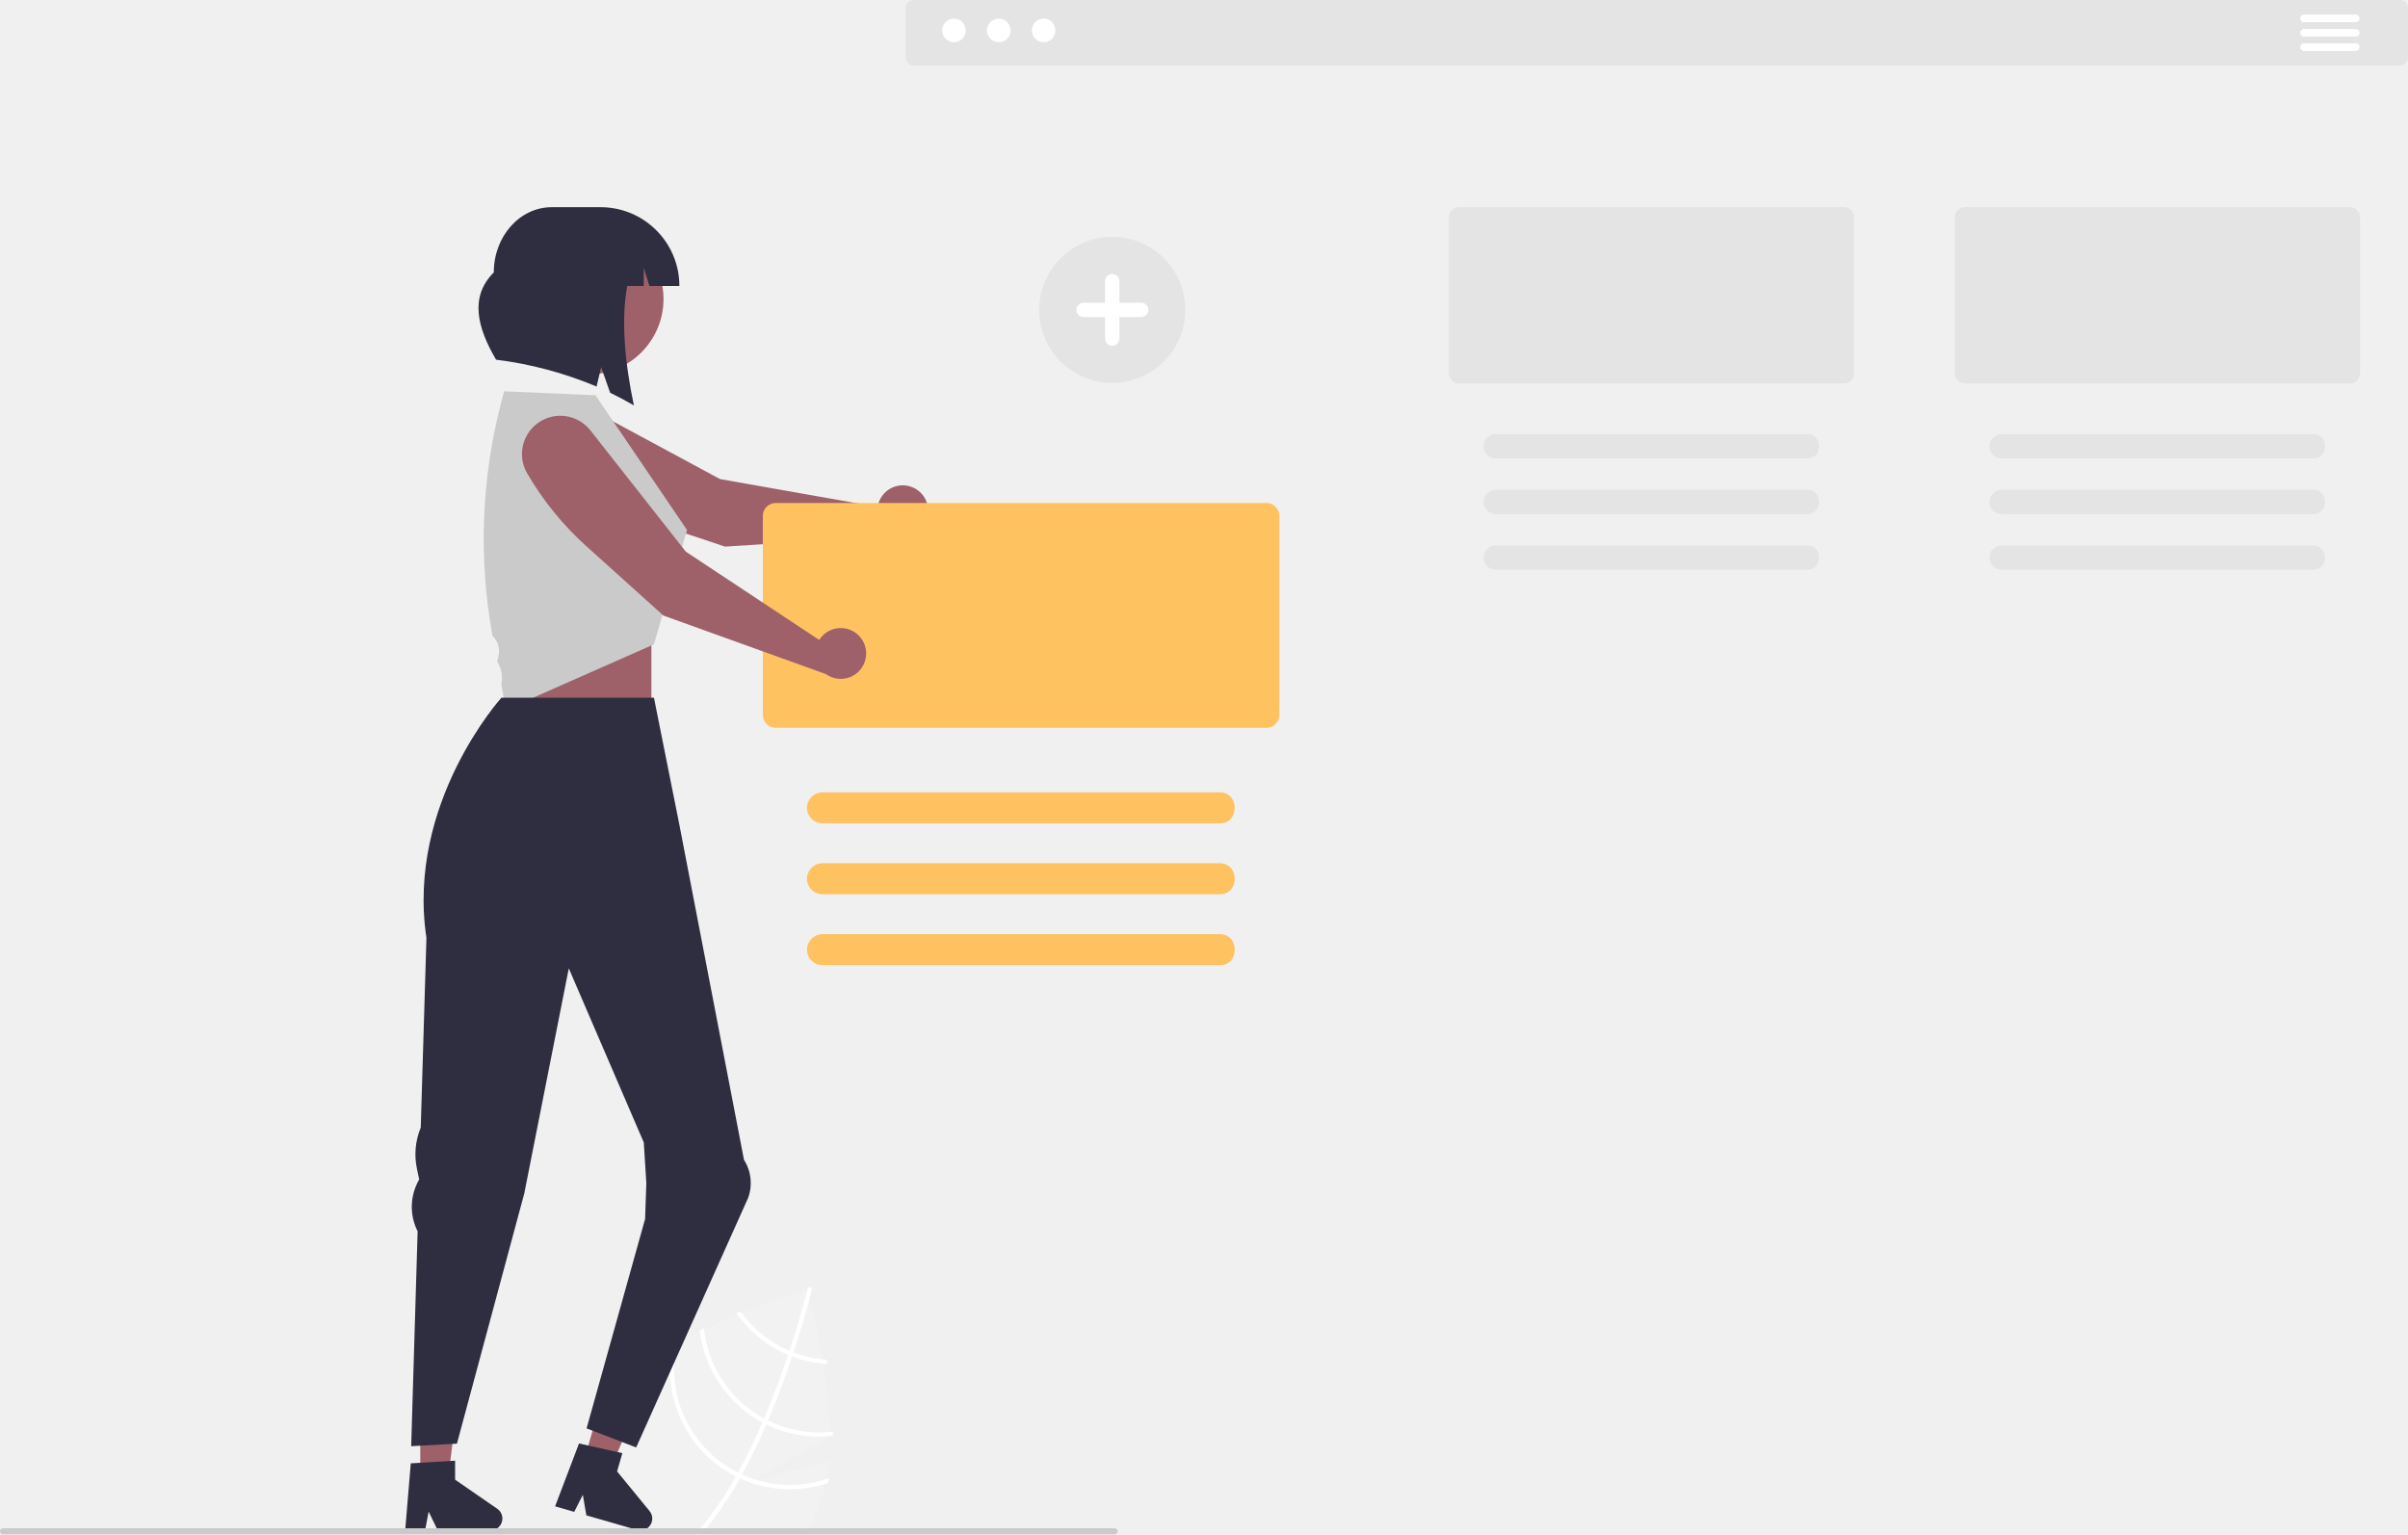
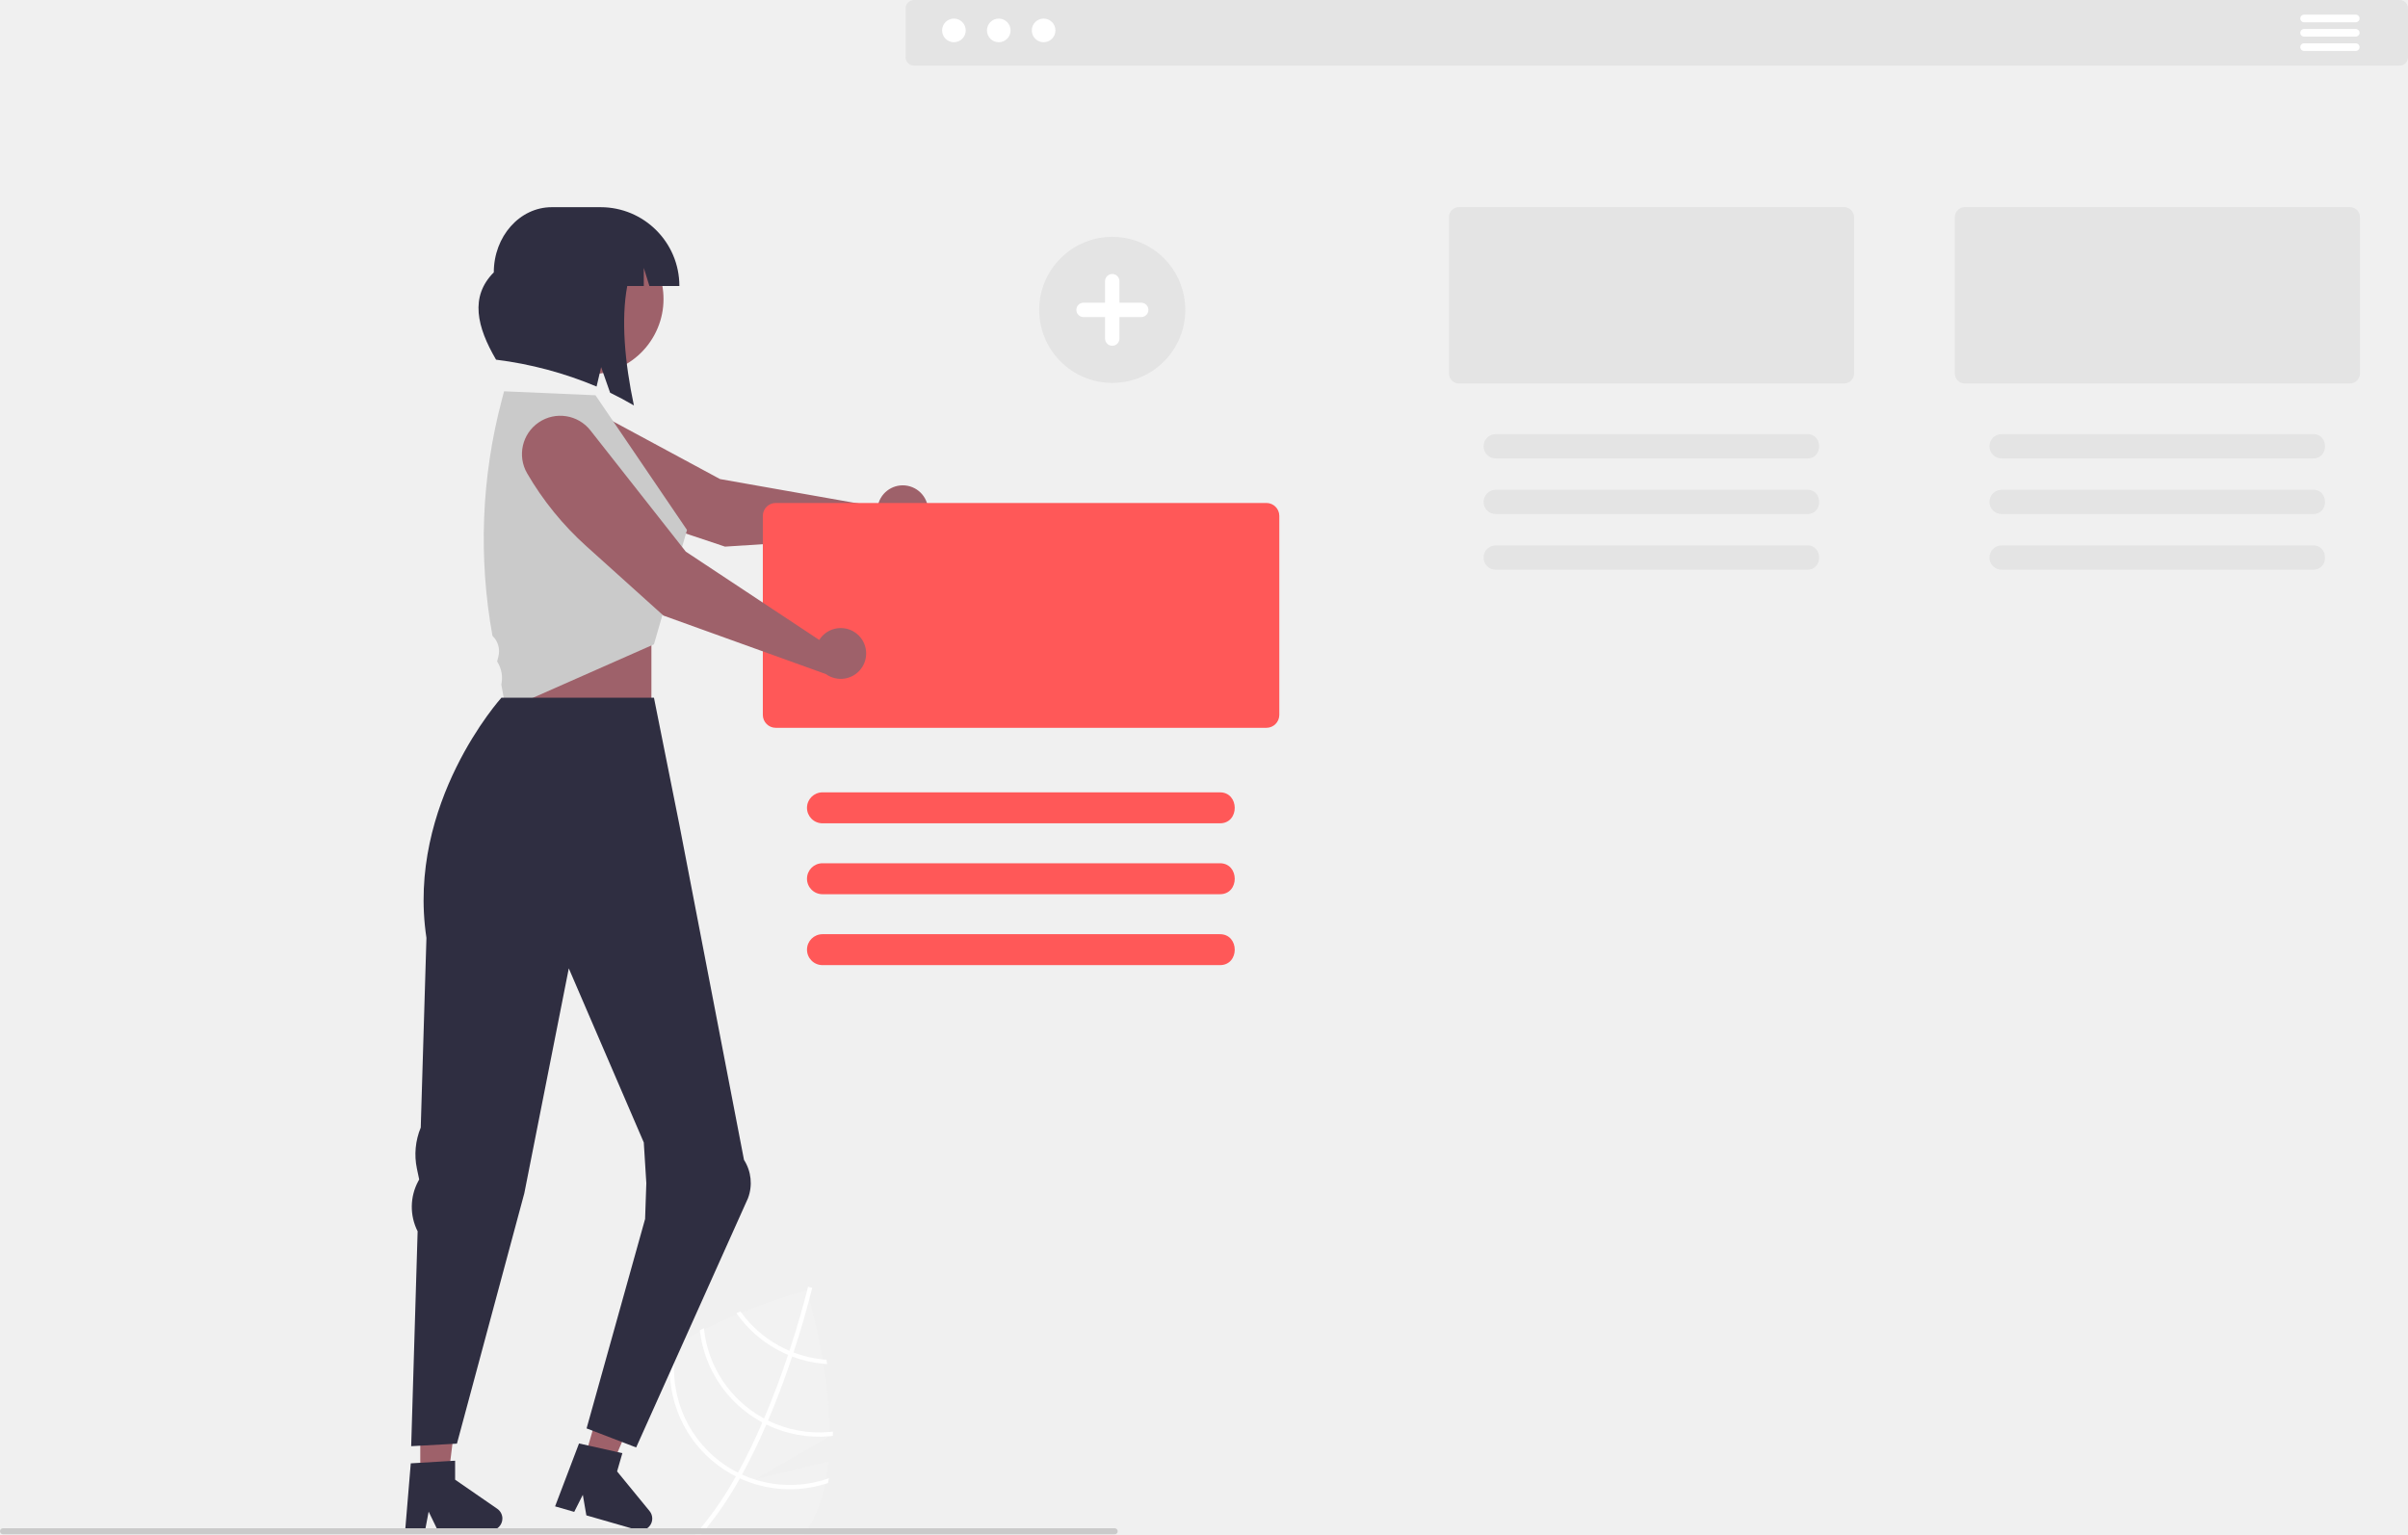
<svg xmlns="http://www.w3.org/2000/svg" data-name="Layer 1" width="947.25" height="603.69" viewBox="0 0 947.25 603.69">
  <path d="M452.655,713.275l-29,16.84,28.59-6.9c-.22,2.36-.52,4.68-.92,6.95-.11.63-.23,1.25-.36,1.87a51.878,51.878,0,0,1-5.25,14.92c-.48.86-.96,1.7-1.46,2.51-.48.82-.98,1.61-1.49,2.38H365.895c-.64-.77-1.25-1.57-1.81-2.38a35.976,35.976,0,0,1-6.18-26.62,44.968,44.968,0,0,1,1.2-5.63,51.568,51.568,0,0,1,1.83-5.57,73.442,73.442,0,0,1,4.41-9.35c3.52-6.34,9.01-12.06,15.48-17.14a108.069,108.069,0,0,1,9.78-6.8q.96-.615,1.95-1.2c1.01-.6,2.02-1.19,3.04-1.76,2.03-1.16,4.08-2.26,6.13-3.3.54-.28,1.07-.55,1.6-.81,4.45-2.22,8.88-4.21,13.1-5.96.53-.22,1.07-.44,1.6-.65a233.308,233.308,0,0,1,25.72-8.81s.03.08.08.25c.13.46.46,1.57.91,3.21,1.25,4.55,3.45,13.23,5.22,23.71.1.57.19,1.15.29,1.73a181.688,181.688,0,0,1,2.45,26.81c.01.56.01,1.11.01,1.67Z" transform="translate(-126.375 -148.155)" fill="#f2f2f2" />
  <path d="M445.865,654.845c-.01.03-.11.52-.34,1.42-.19.75-.45,1.78-.79,3.06-1.17,4.47-3.25,11.96-6.21,20.98-.17.52-.35,1.06-.53,1.6-2.06,6.17-4.51,12.99-7.34,20-.71,1.76-1.42,3.49-2.15,5.18-.22.53-.44,1.05-.67,1.56q-4.65,10.77-9.57,19.71l-.83,1.49a134.524,134.524,0,0,1-13.19,19.62c-.67.82-1.35,1.61-2.04,2.38h-2.32c.7-.77,1.4-1.57,2.08-2.38a132.146,132.146,0,0,0,13.87-20.4c.28-.49.56-.98.83-1.48,3.53-6.41,6.74-13.11,9.61-19.75.23-.51.45-1.03.67-1.56,3.75-8.78,6.9-17.41,9.44-25.01.18-.54.36-1.08.53-1.61,3.7-11.22,6.02-20.02,6.91-23.54.12-.52.22-.93.29-1.21.07-.26.1-.41.11-.44l.81.19h.01Z" transform="translate(-126.375 -148.155)" fill="#fff" />
  <path d="M451.485,683.165c-.51-.03-1.02-.08-1.53-.13a44.996,44.996,0,0,1-11.43-2.73c-.53-.21-1.07-.42-1.61-.65a45.858,45.858,0,0,1-4.28-2.11,45.276,45.276,0,0,1-14.61-12.87c-.13-.17-.26-.35-.38-.52q-.78.33-1.59.66c.12.17.24.34.37.51a46.766,46.766,0,0,0,15.39,13.7,48.307,48.307,0,0,0,4.57,2.24c.53.22,1.07.44,1.61.64a46.891,46.891,0,0,0,12.25,2.86c.5.05,1.01.09,1.51.12C451.665,684.295,451.575,683.725,451.485,683.165Z" transform="translate(-126.375 -148.155)" fill="#fff" />
  <path d="M452.695,711.575a45.37,45.37,0,0,1-24.19-4.49q-.795-.375-1.56-.81a4.233,4.233,0,0,1-.47-.25,45.58,45.58,0,0,1-23.15-34.74c-.02-.17-.04-.35-.06-.52-.54.28-1.08.55-1.61.83.02.17.04.33.07.5a47.226,47.226,0,0,0,23.93,35.41c.2.11.41.23.62.33q.78.42,1.56.81a47.05,47.05,0,0,0,24.82,4.63c.45-.04.9-.09,1.35-.14,0-.57.01-1.13.01-1.7C453.575,711.485,453.135,711.535,452.695,711.575Z" transform="translate(-126.375 -148.155)" fill="#fff" />
  <path d="M451.325,730.165a45.548,45.548,0,0,1-27.75.21,44.468,44.468,0,0,1-5.31-2.02c-.54-.24-1.07-.5-1.6-.77-.57-.28-1.13-.58-1.68-.88a45.675,45.675,0,0,1-23.39-42.39,43.763,43.763,0,0,1,.96-7.16c.03-.16.06-.32.1-.48-.66.41-1.32.82-1.97,1.24-.03.15-.06.29-.08.44a46.771,46.771,0,0,0-.73,9.79,47.253,47.253,0,0,0,24.28,40.03c.56.31,1.12.61,1.68.89.53.27,1.07.53,1.6.78a47.175,47.175,0,0,0,33.53,2.19c.37-.1.74-.22,1.11-.34.15-.64.28-1.28.4-1.92C452.095,729.915,451.715,730.045,451.325,730.165Z" transform="translate(-126.375 -148.155)" fill="#fff" />
  <rect x="200.25" y="246.52" width="56" height="56" fill="#9e616a" />
  <polygon points="165.326 581.214 176.36 581.213 181.608 538.656 165.324 538.657 165.326 581.214" fill="#9e616a" />
  <path d="M321.985,741.805l-16.58-11.45v-7.47l-1.88.11-11.82.71-3.74.22-2.13,25.54-.07.85h7.83l.16-.85,1.24-6.54,3.17,6.54.41.85H319.335a4.679,4.679,0,0,0,4.67-4.66A4.671,4.671,0,0,0,321.985,741.805Z" transform="translate(-126.375 -148.155)" fill="#2f2e41" />
  <polygon points="229.853 574.209 240.457 577.258 257.265 537.81 241.615 533.309 229.853 574.209" fill="#9e616a" />
  <path d="M381.895,742.695l-12.77-15.59,2.07-7.18-1.84-.41-10.25-2.3-1.31-.29-3.65-.82-9.41,24.75,7.52,2.17,3.39-6.72,1.39,8.09,4.74,1.36,12.89,3.71,2.33.67a4.663,4.663,0,0,0,4.9-7.44Z" transform="translate(-126.375 -148.155)" fill="#2f2e41" />
  <path d="M1070.355,148.155H485.895a3.28,3.28,0,0,0-3.27,3.28v19.25a3.28,3.28,0,0,0,3.27,3.28h584.46a3.28,3.28,0,0,0,3.27-3.28v-19.25A3.28,3.28,0,0,0,1070.355,148.155Z" transform="translate(-126.375 -148.155)" fill="#e4e4e4" />
  <circle id="b5b16cf8-67a2-4f26-b1bf-3e43b6764a92" data-name="Ellipse 90" cx="375.249" cy="11.965" r="4.648" fill="#fff" />
  <circle id="b66c556c-a3ce-485d-a169-682ae89102b6" data-name="Ellipse 91" cx="392.89" cy="11.965" r="4.648" fill="#fff" />
  <circle id="b9ccba63-6bb8-47f6-85e8-d2b1a1d873e2" data-name="Ellipse 92" cx="410.533" cy="11.965" r="4.648" fill="#fff" />
  <path d="M1053.065,153.915h-20.31a1.505,1.505,0,1,0,0,3.01h20.31a1.505,1.505,0,1,0,0-3.01Z" transform="translate(-126.375 -148.155)" fill="#fff" />
  <path d="M1053.065,159.555h-20.31a1.505,1.505,0,1,0,0,3.01h20.31a1.505,1.505,0,1,0,0-3.01Z" transform="translate(-126.375 -148.155)" fill="#fff" />
  <path d="M1053.065,165.195h-20.31a1.505,1.505,0,1,0,0,3.01h20.31a1.505,1.505,0,1,0,0-3.01Z" transform="translate(-126.375 -148.155)" fill="#fff" />
  <path d="M1050.755,229.645H899.325a3.99,3.99,0,0,0-3.98,3.98v61.45a3.99,3.99,0,0,0,3.98,3.98h151.43a3.984,3.984,0,0,0,3.98-3.98v-61.45A3.984,3.984,0,0,0,1050.755,229.645Z" transform="translate(-126.375 -148.155)" fill="#e4e4e4" />
  <path d="M1036.335,318.975H913.745a4.775,4.775,0,0,0,0,9.55H1036.335C1042.555,328.615,1042.495,318.885,1036.335,318.975Z" transform="translate(-126.375 -148.155)" fill="#e4e4e4" />
  <path d="M1036.335,340.865H913.745a4.775,4.775,0,0,0,0,9.55H1036.335C1042.555,350.505,1042.495,340.775,1036.335,340.865Z" transform="translate(-126.375 -148.155)" fill="#e4e4e4" />
  <path d="M1036.335,362.755H913.745a4.775,4.775,0,0,0,0,9.55H1036.335C1042.555,372.395,1042.495,362.665,1036.335,362.755Z" transform="translate(-126.375 -148.155)" fill="#e4e4e4" />
  <path d="M851.755,229.645H700.325a3.99,3.99,0,0,0-3.98,3.98v61.45a3.99,3.99,0,0,0,3.98,3.98H851.755a3.984,3.984,0,0,0,3.98-3.98v-61.45A3.984,3.984,0,0,0,851.755,229.645Z" transform="translate(-126.375 -148.155)" fill="#e4e4e4" />
  <path d="M837.335,318.975H714.745a4.775,4.775,0,0,0,0,9.55H837.335C843.555,328.615,843.495,318.885,837.335,318.975Z" transform="translate(-126.375 -148.155)" fill="#e4e4e4" />
  <path d="M837.335,340.865H714.745a4.775,4.775,0,0,0,0,9.55H837.335C843.555,350.505,843.495,340.775,837.335,340.865Z" transform="translate(-126.375 -148.155)" fill="#e4e4e4" />
  <path d="M837.335,362.755H714.745a4.775,4.775,0,0,0,0,9.55H837.335C843.555,372.395,843.495,362.665,837.335,362.755Z" transform="translate(-126.375 -148.155)" fill="#e4e4e4" />
  <path d="M472.043,345.862a10.024,10.024,0,0,0-.423,1.747l-62.004-10.96-53.408-28.799a15.08,15.08,0,0,0-16.097,25.418l0,0A118.971,118.971,0,0,0,372.847,350.264l38.72,12.969,67.821-4.347a9.997,9.997,0,1,0-7.345-13.024Z" transform="translate(-126.375 -148.155)" fill="#9e616a" />
-   <path d="M624.555,346.055h-193.02a5.087,5.087,0,0,0-5.08,5.08v78.31a5.087,5.087,0,0,0,5.08,5.08h193.02A5.085,5.085,0,0,0,629.625,429.445v-78.31A5.085,5.085,0,0,0,624.555,346.055Z" transform="translate(-126.375 -148.155)" fill="#ffc260" />
-   <path d="M606.175,459.915H449.915a6.09,6.09,0,0,0,0,12.18H606.175C614.105,472.205,614.025,459.805,606.175,459.915Z" transform="translate(-126.375 -148.155)" fill="#ffc260" />
-   <path d="M606.175,487.815H449.915a6.09,6.09,0,0,0,0,12.18H606.175C614.105,500.105,614.025,487.705,606.175,487.815Z" transform="translate(-126.375 -148.155)" fill="#ffc260" />
-   <path d="M606.175,515.725H449.915a6.085,6.085,0,1,0,0,12.17H606.175C614.105,528.005,614.025,515.615,606.175,515.725Z" transform="translate(-126.375 -148.155)" fill="#ffc260" />
+   <path d="M624.555,346.055h-193.02a5.087,5.087,0,0,0-5.08,5.08v78.31a5.087,5.087,0,0,0,5.08,5.08h193.02A5.085,5.085,0,0,0,629.625,429.445v-78.31A5.085,5.085,0,0,0,624.555,346.055Z" transform="translate(-126.375 -148.155)" fill="#ff5858" />
+   <path d="M606.175,459.915H449.915a6.09,6.09,0,0,0,0,12.18H606.175C614.105,472.205,614.025,459.805,606.175,459.915Z" transform="translate(-126.375 -148.155)" fill="#ff5858" />
+   <path d="M606.175,487.815H449.915a6.09,6.09,0,0,0,0,12.18H606.175C614.105,500.105,614.025,487.705,606.175,487.815Z" transform="translate(-126.375 -148.155)" fill="#ff5858" />
+   <path d="M606.175,515.725H449.915a6.085,6.085,0,1,0,0,12.17H606.175C614.105,528.005,614.025,515.615,606.175,515.725Z" transform="translate(-126.375 -148.155)" fill="#ff5858" />
  <circle cx="357.654" cy="265.793" r="29.729" transform="translate(-173.4942 303.9727) rotate(-61.33683)" fill="#9e616a" />
  <path d="M362.625,229.675H343.421c-12.59,0-22.796,11.482-22.796,25.646-9.5,9.539-6.649,21.489.889,34.354a149.225,149.225,0,0,1,39.541,10.576l1.792-7.654,3.536,10.081q4.717,2.285,9.354,4.998c-3.608-16.951-5.093-33.863-2.616-47H379.625v-7.118l2.208,7.118h11.792V260.675A31,31,0,0,0,362.625,229.675Z" transform="translate(-126.375 -148.155)" fill="#2f2e41" />
  <path d="M360.625,303.675,324.67,302.116l-.967,3.674a213.669,213.669,0,0,0-3.599,92.57l0,0h0a8.242,8.242,0,0,1,2.345,8.007l-.516,2.059.048.075a12.062,12.062,0,0,1,1.601,9.005v0l1.798,9.902L383.625,401.675l13-45Z" transform="translate(-126.375 -148.155)" fill="#cacaca" />
  <path d="M449.732,398.519a10.024,10.024,0,0,0-1.084,1.434L396.144,365.196l-37.51-47.694a15.08,15.08,0,0,0-24.891,16.9l0,0a118.971,118.971,0,0,0,23.253,28.631l30.346,27.323,63.937,23.035a9.997,9.997,0,1,0-1.548-14.872Z" transform="translate(-126.375 -148.155)" fill="#9e616a" />
  <path d="M563.908,298.82a28.735,28.735,0,1,1,28.735-28.735A28.735,28.735,0,0,1,563.908,298.82Z" transform="translate(-126.375 -148.155)" fill="#e4e4e4" />
  <path d="M575.247,267.25h-8.504v-8.504a2.835,2.835,0,0,0-5.669,0V267.25h-8.504a2.835,2.835,0,0,0,0,5.669h8.504v8.504a2.835,2.835,0,0,0,5.669,0v-8.504h8.504a2.835,2.835,0,1,0,0-5.669Z" transform="translate(-126.375 -148.155)" fill="#fff" />
  <path d="M420.614,619.614a16.874,16.874,0,0,0-1.57-15.088L393.625,472.675l-10-50h-60s-37.5,41.5-29.5,94.5l-2.239,74.64a27.448,27.448,0,0,0-1.503,16.186l.891,4.222-.344.636a21.334,21.334,0,0,0-.269,19.772L288.125,717.175l18-1,26.5-98.5,17.5-88.5,29.5,68.5,1,16-.485,14.103L357.125,710.175l19.5,7.5Z" transform="translate(-126.375 -148.155)" fill="#2f2e41" />
  <path d="M566.055,750.655a1.193,1.193,0,0,1-1.19,1.19H127.565a1.19,1.19,0,0,1,0-2.38H564.865A1.187,1.187,0,0,1,566.055,750.655Z" transform="translate(-126.375 -148.155)" fill="#cacaca" />
</svg>
